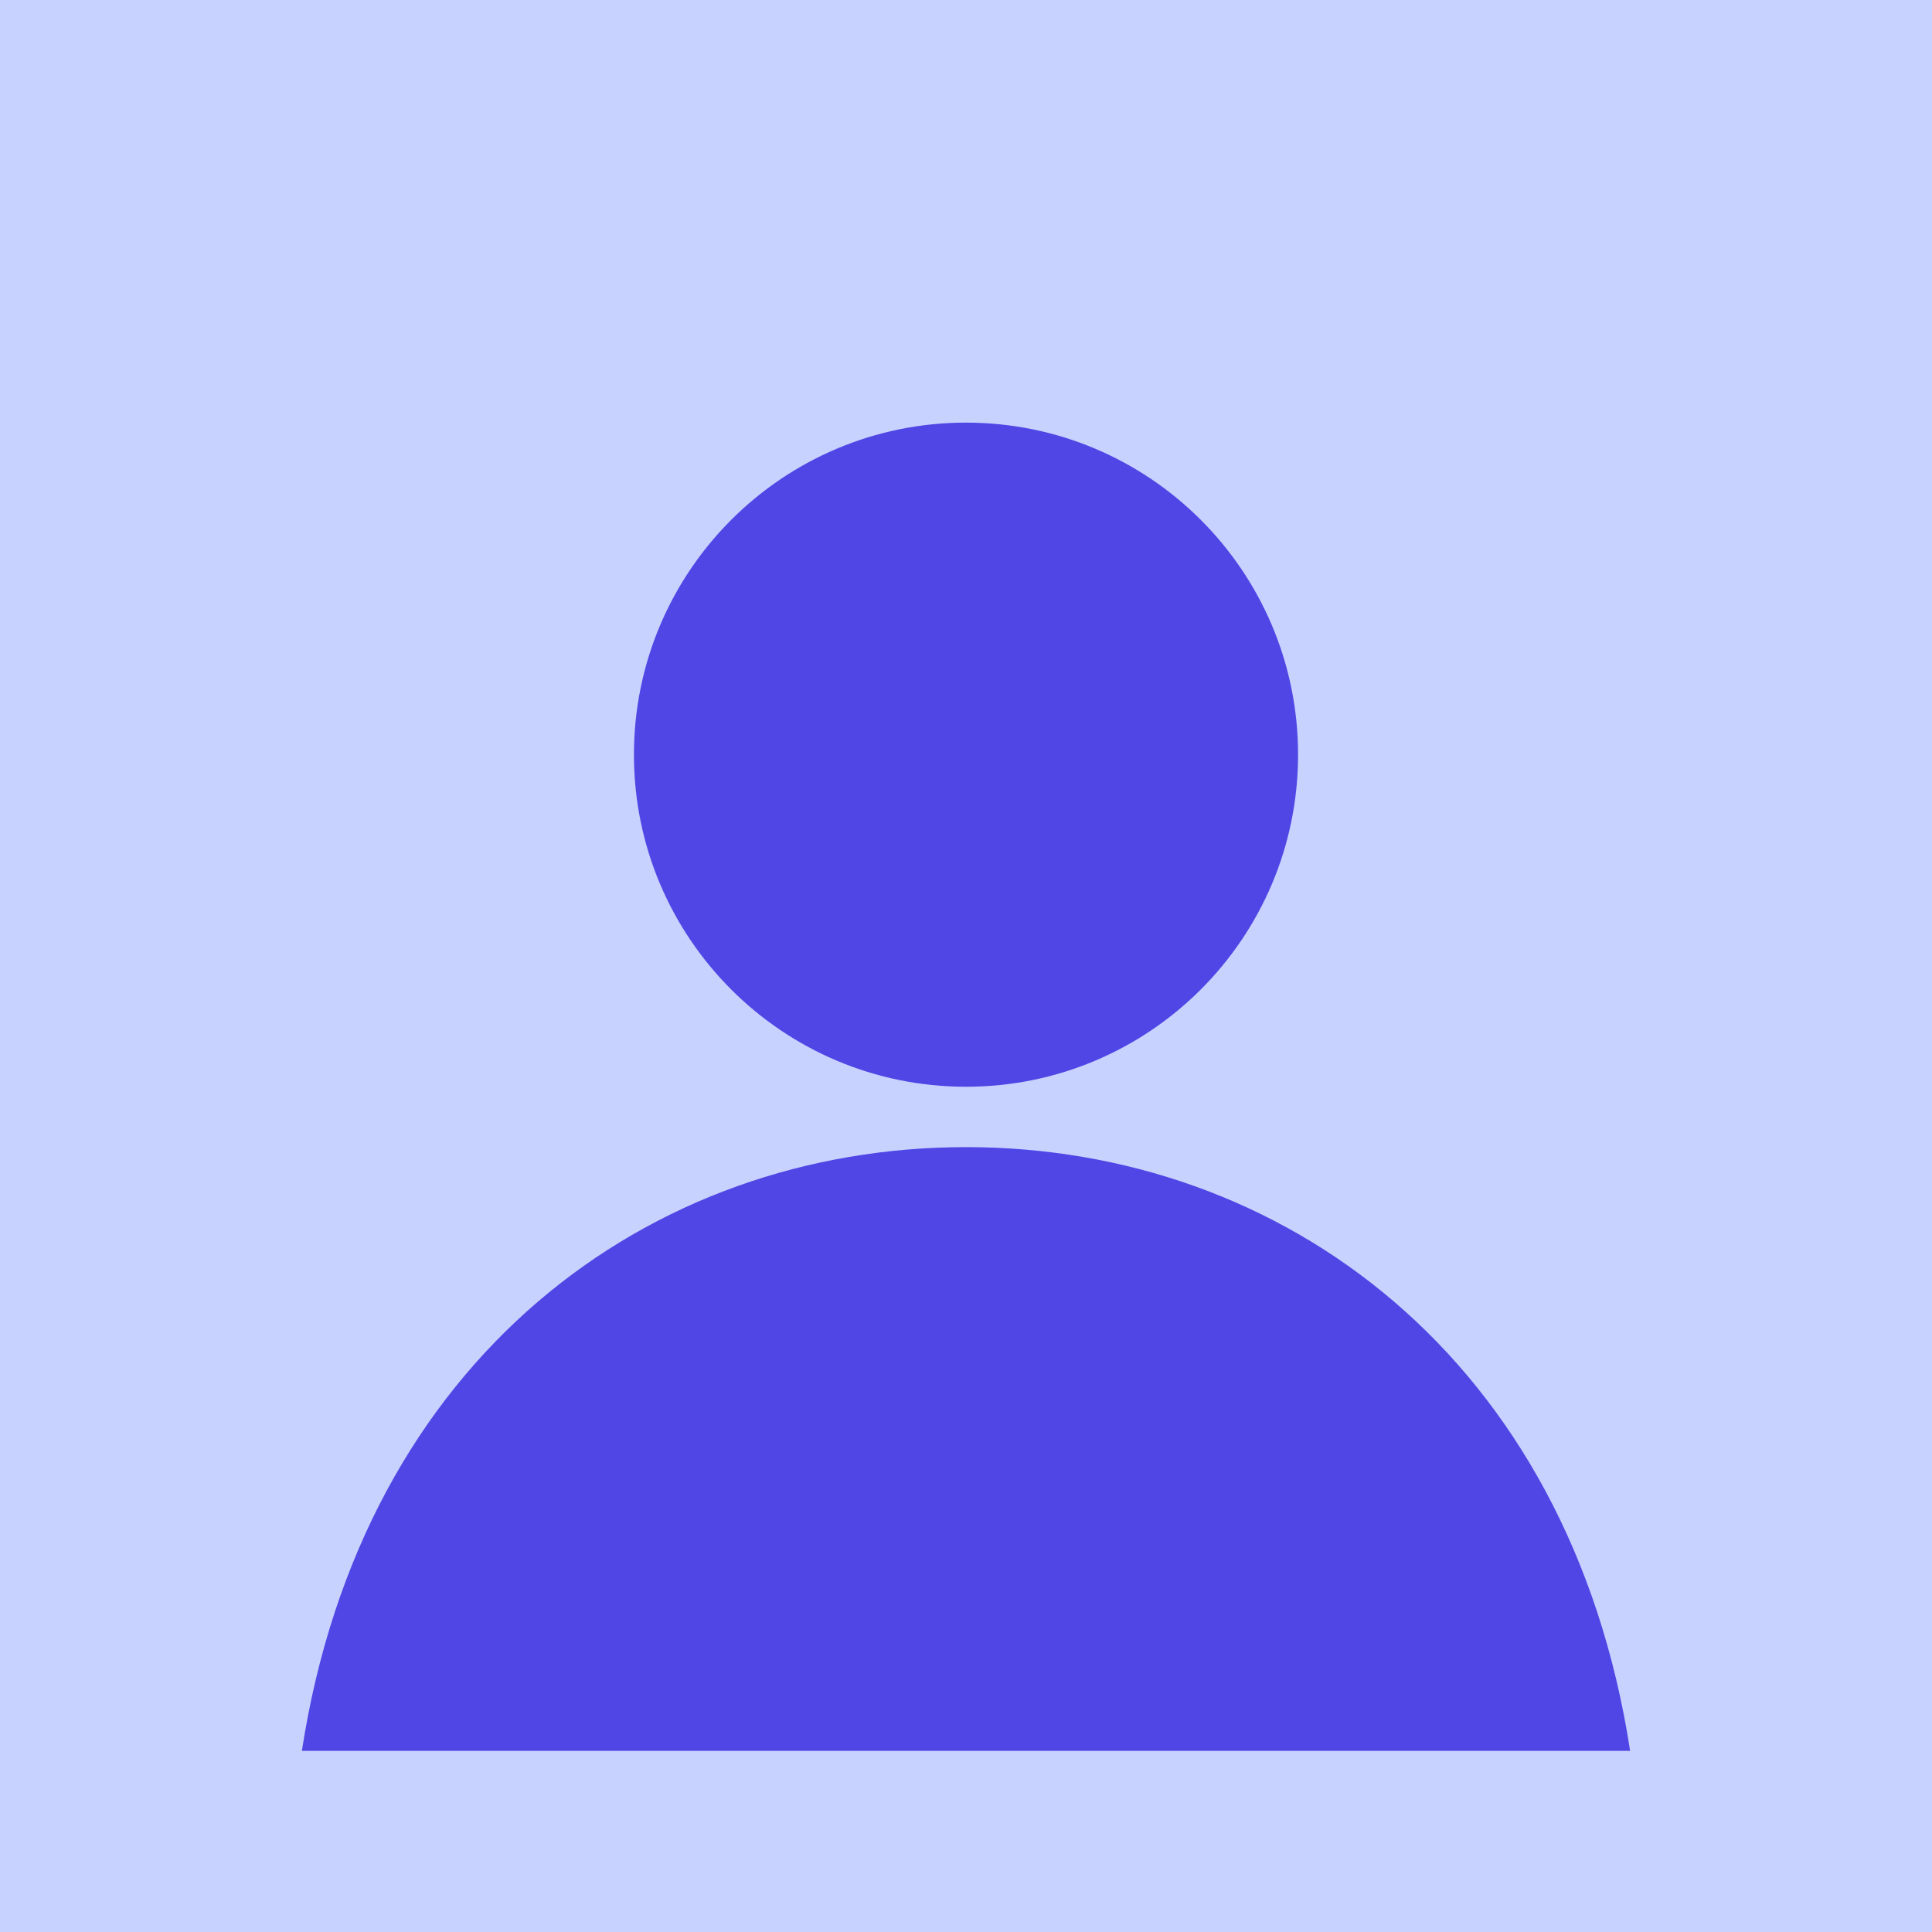
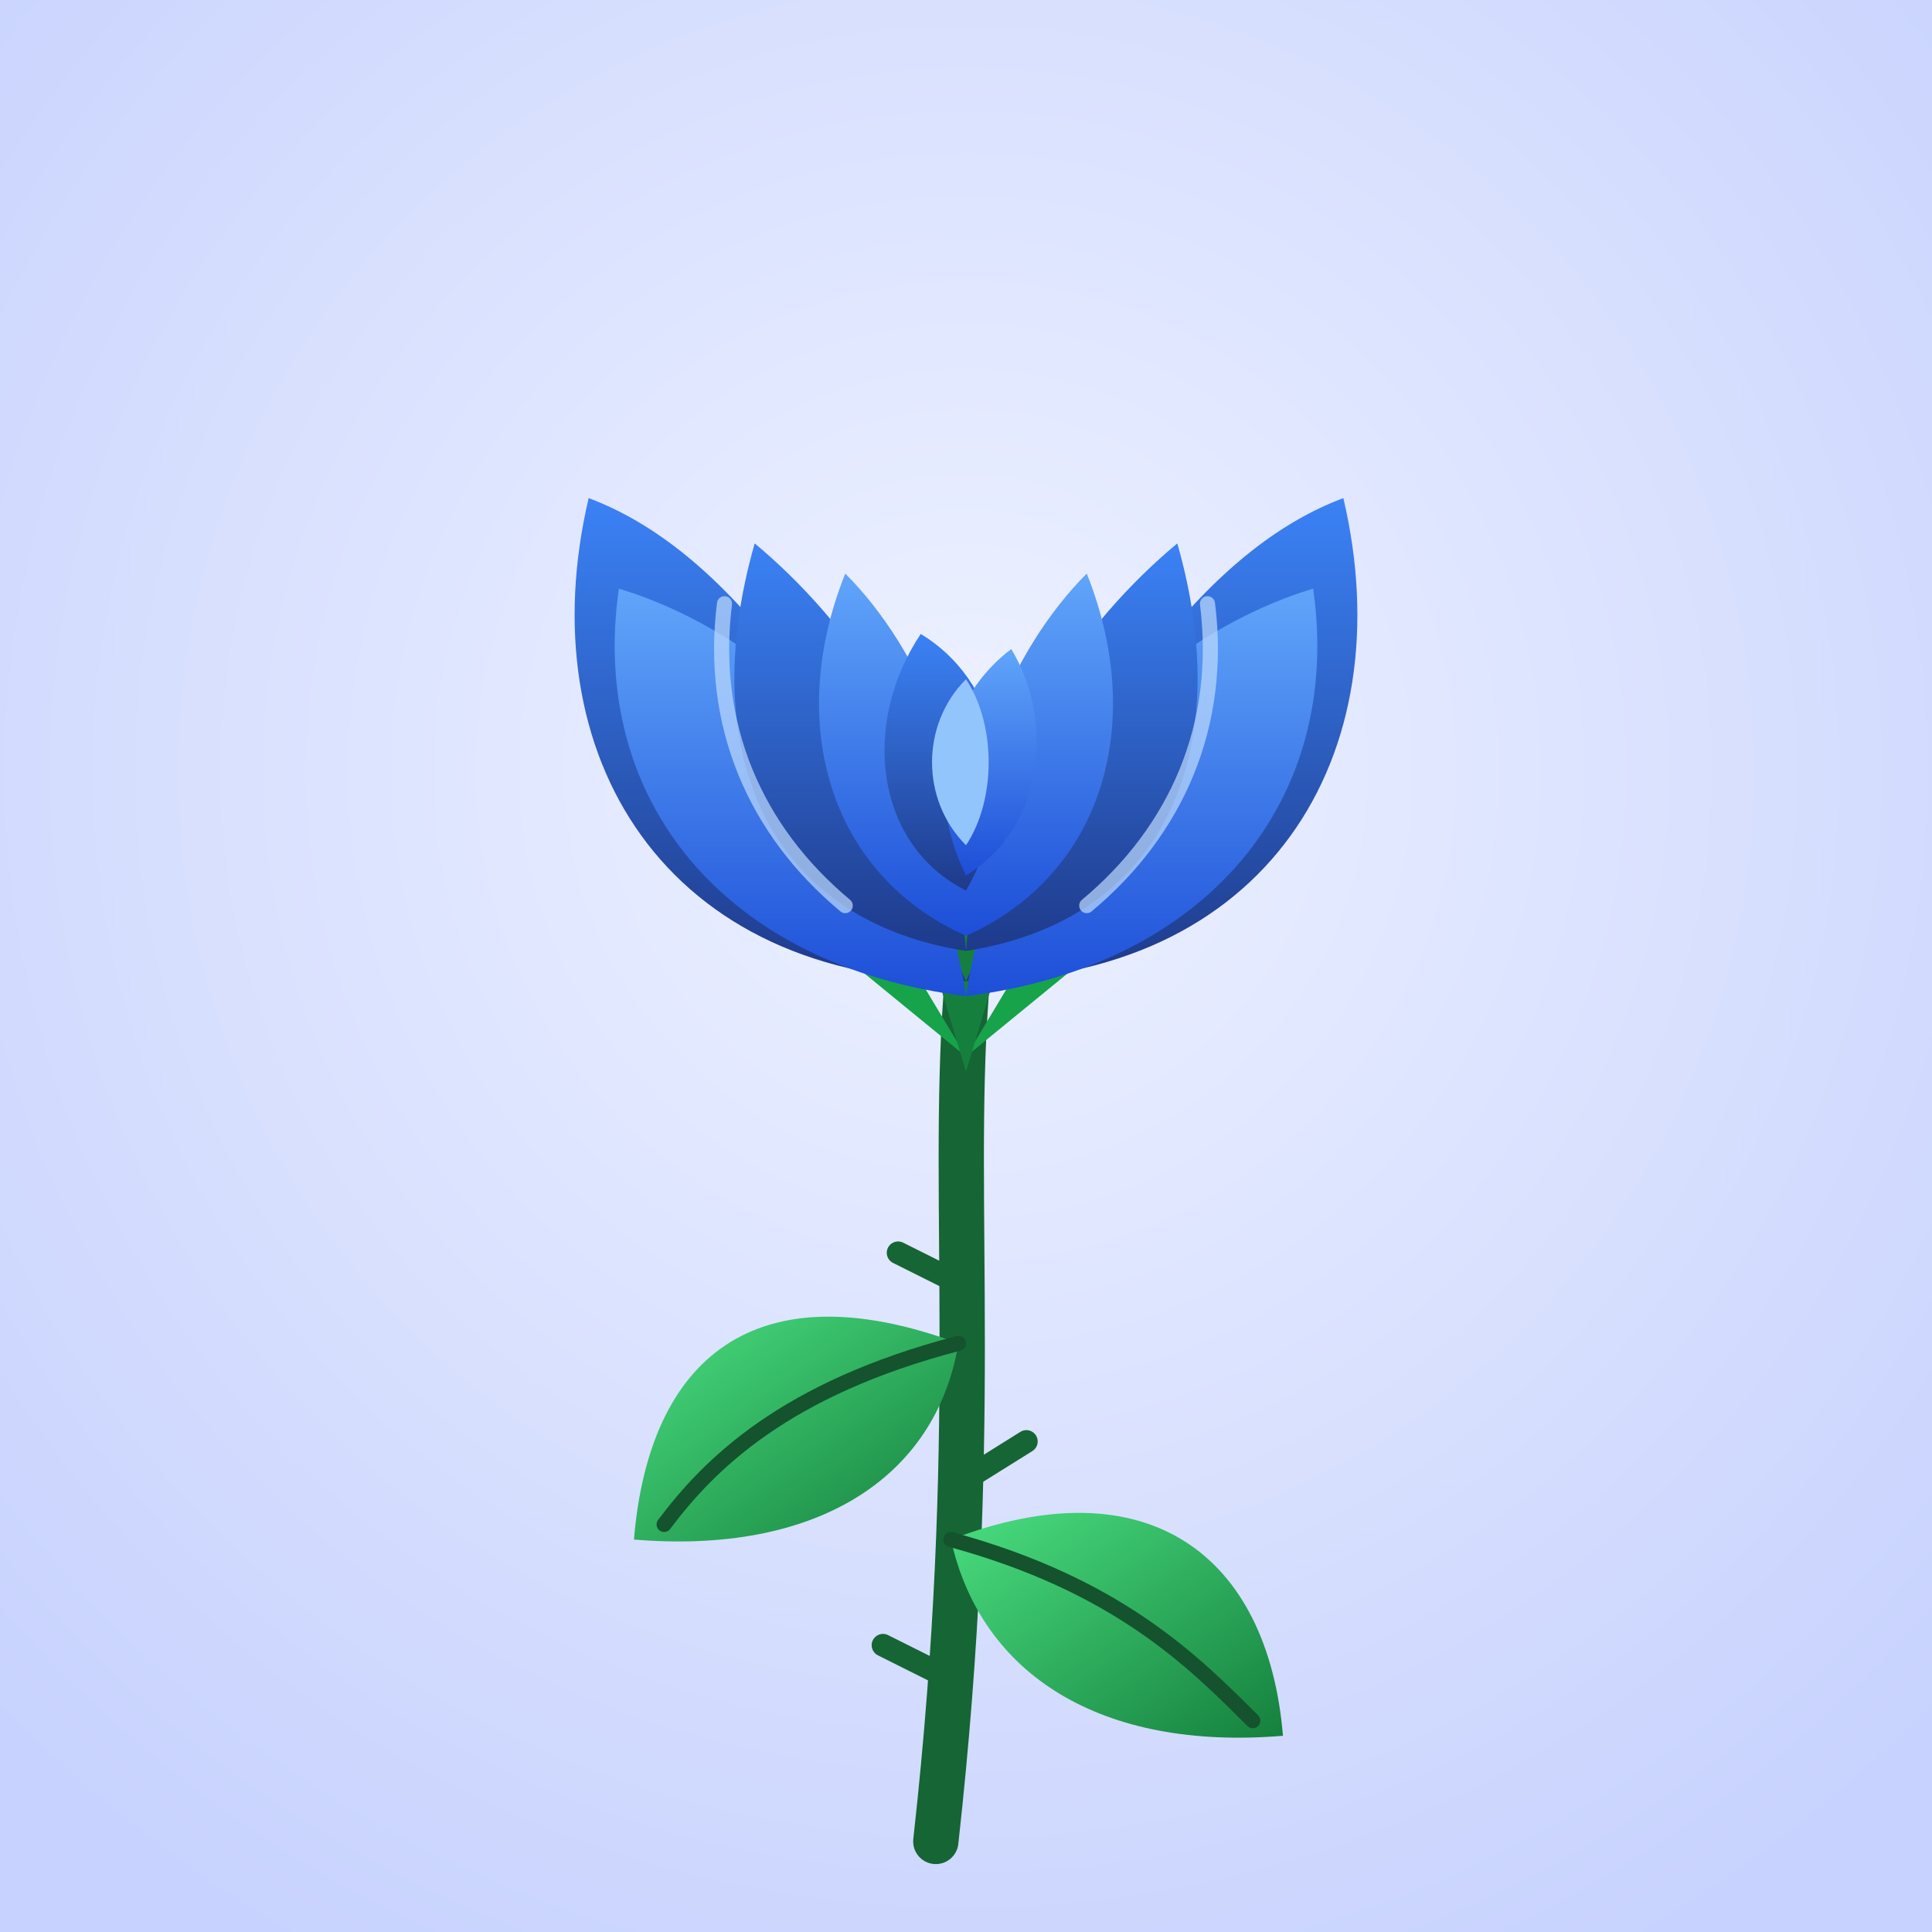
<svg xmlns="http://www.w3.org/2000/svg" width="256" height="256" viewBox="0 0 256 256">
-   <rect width="256" height="256" fill="#c7d2fe" />
-   <circle cx="128" cy="100" r="44" fill="#4f46e5" />
-   <path d="M40 232c8-52 46-80 88-80s80 28 88 80z" fill="#4f46e5" />
+   <defs>
+     <radialGradient id="bg" cx="50%" cy="40%" r="70%">
+       <stop offset="0%" stop-color="#eef2ff" />
+       <stop offset="100%" stop-color="#c7d2fe" />
+     </radialGradient>
+     <linearGradient id="petal" x1="0" y1="0" x2="0" y2="1">
+       <stop offset="0%" stop-color="#60a5fa" />
+       <stop offset="100%" stop-color="#1d4ed8" />
+     </linearGradient>
+     <linearGradient id="petalDark" x1="0" y1="0" x2="0" y2="1">
+       <stop offset="0%" stop-color="#3b82f6" />
+       <stop offset="100%" stop-color="#1e3a8a" />
+     </linearGradient>
+     <linearGradient id="leaf" x1="0" y1="0" x2="1" y2="1">
+       <stop offset="0%" stop-color="#4ade80" />
+       <stop offset="100%" stop-color="#15803d" />
+     </linearGradient>
+   </defs>
+   <rect width="256" height="256" fill="url(#bg)" />
+   <path d="M128 132 C126 160 130 190 124 244" stroke="#166534" stroke-width="6" fill="none" stroke-linecap="round" />
+   <path d="M127 170 l-8 -4 M128 196 l8 -5 M125 222 l-8 -4" stroke="#166534" stroke-width="3" stroke-linecap="round" />
+   <path d="M127 178 C100 168 86 180 84 204 C108 206 124 196 127 178 Z" fill="url(#leaf)" />
+   <path d="M127 178 C104 184 94 194 88 202" stroke="#14532d" stroke-width="2" fill="none" stroke-linecap="round" />
+   <path d="M126 204 C152 194 168 206 170 230 C146 232 130 222 126 204 Z" fill="url(#leaf)" />
+   <path d="M126 204 C148 210 158 220 166 228" stroke="#14532d" stroke-width="2" fill="none" stroke-linecap="round" />
+   <path d="M128 140 l-22 -18 l10 -2 Z" fill="#16a34a" />
+   <path d="M128 140 l22 -18 l-10 -2 Z" fill="#16a34a" />
+   <path d="M128 142 l-6 -20 h12 Z" fill="#15803d" />
+   <path d="M128 130 C88 130 70 100 78 66 C94 72 110 90 128 130 Z" fill="url(#petalDark)" />
+   <path d="M128 130 C168 130 186 100 178 66 C162 72 146 90 128 130 Z" fill="url(#petalDark)" />
+   <path d="M128 132 C96 128 78 106 82 78 C102 84 124 104 128 132 Z" fill="url(#petal)" />
+   <path d="M128 132 C160 128 178 106 174 78 C154 84 132 104 128 132 Z" fill="url(#petal)" />
+   <path d="M128 126 C102 122 92 100 100 72 C112 82 126 100 128 126 Z" fill="url(#petalDark)" />
+   <path d="M128 126 C154 122 164 100 156 72 C144 82 130 100 128 126 Z" fill="url(#petalDark)" />
+   <path d="M128 124 C110 116 104 96 112 76 C122 86 130 104 128 124 Z" fill="url(#petal)" />
+   <path d="M128 124 C146 116 152 96 144 76 C134 86 126 104 128 124 Z" fill="url(#petal)" />
+   <path d="M128 118 C116 112 114 96 122 84 C132 90 136 104 128 118 Z" fill="url(#petalDark)" />
+   <path d="M128 116 C138 110 140 96 134 86 C126 92 122 104 128 116 Z" fill="url(#petal)" />
+   <path d="M128 112 C122 106 122 96 128 90 C132 96 132 106 128 112 Z" fill="#93c5fd" />
+   <path d="M96 80 C94 96 100 110 112 120" stroke="#bfdbfe" stroke-width="2" fill="none" stroke-linecap="round" opacity="0.7" />
+   <path d="M160 80 C162 96 156 110 144 120" stroke="#bfdbfe" stroke-width="2" fill="none" stroke-linecap="round" opacity="0.7" />
</svg>
